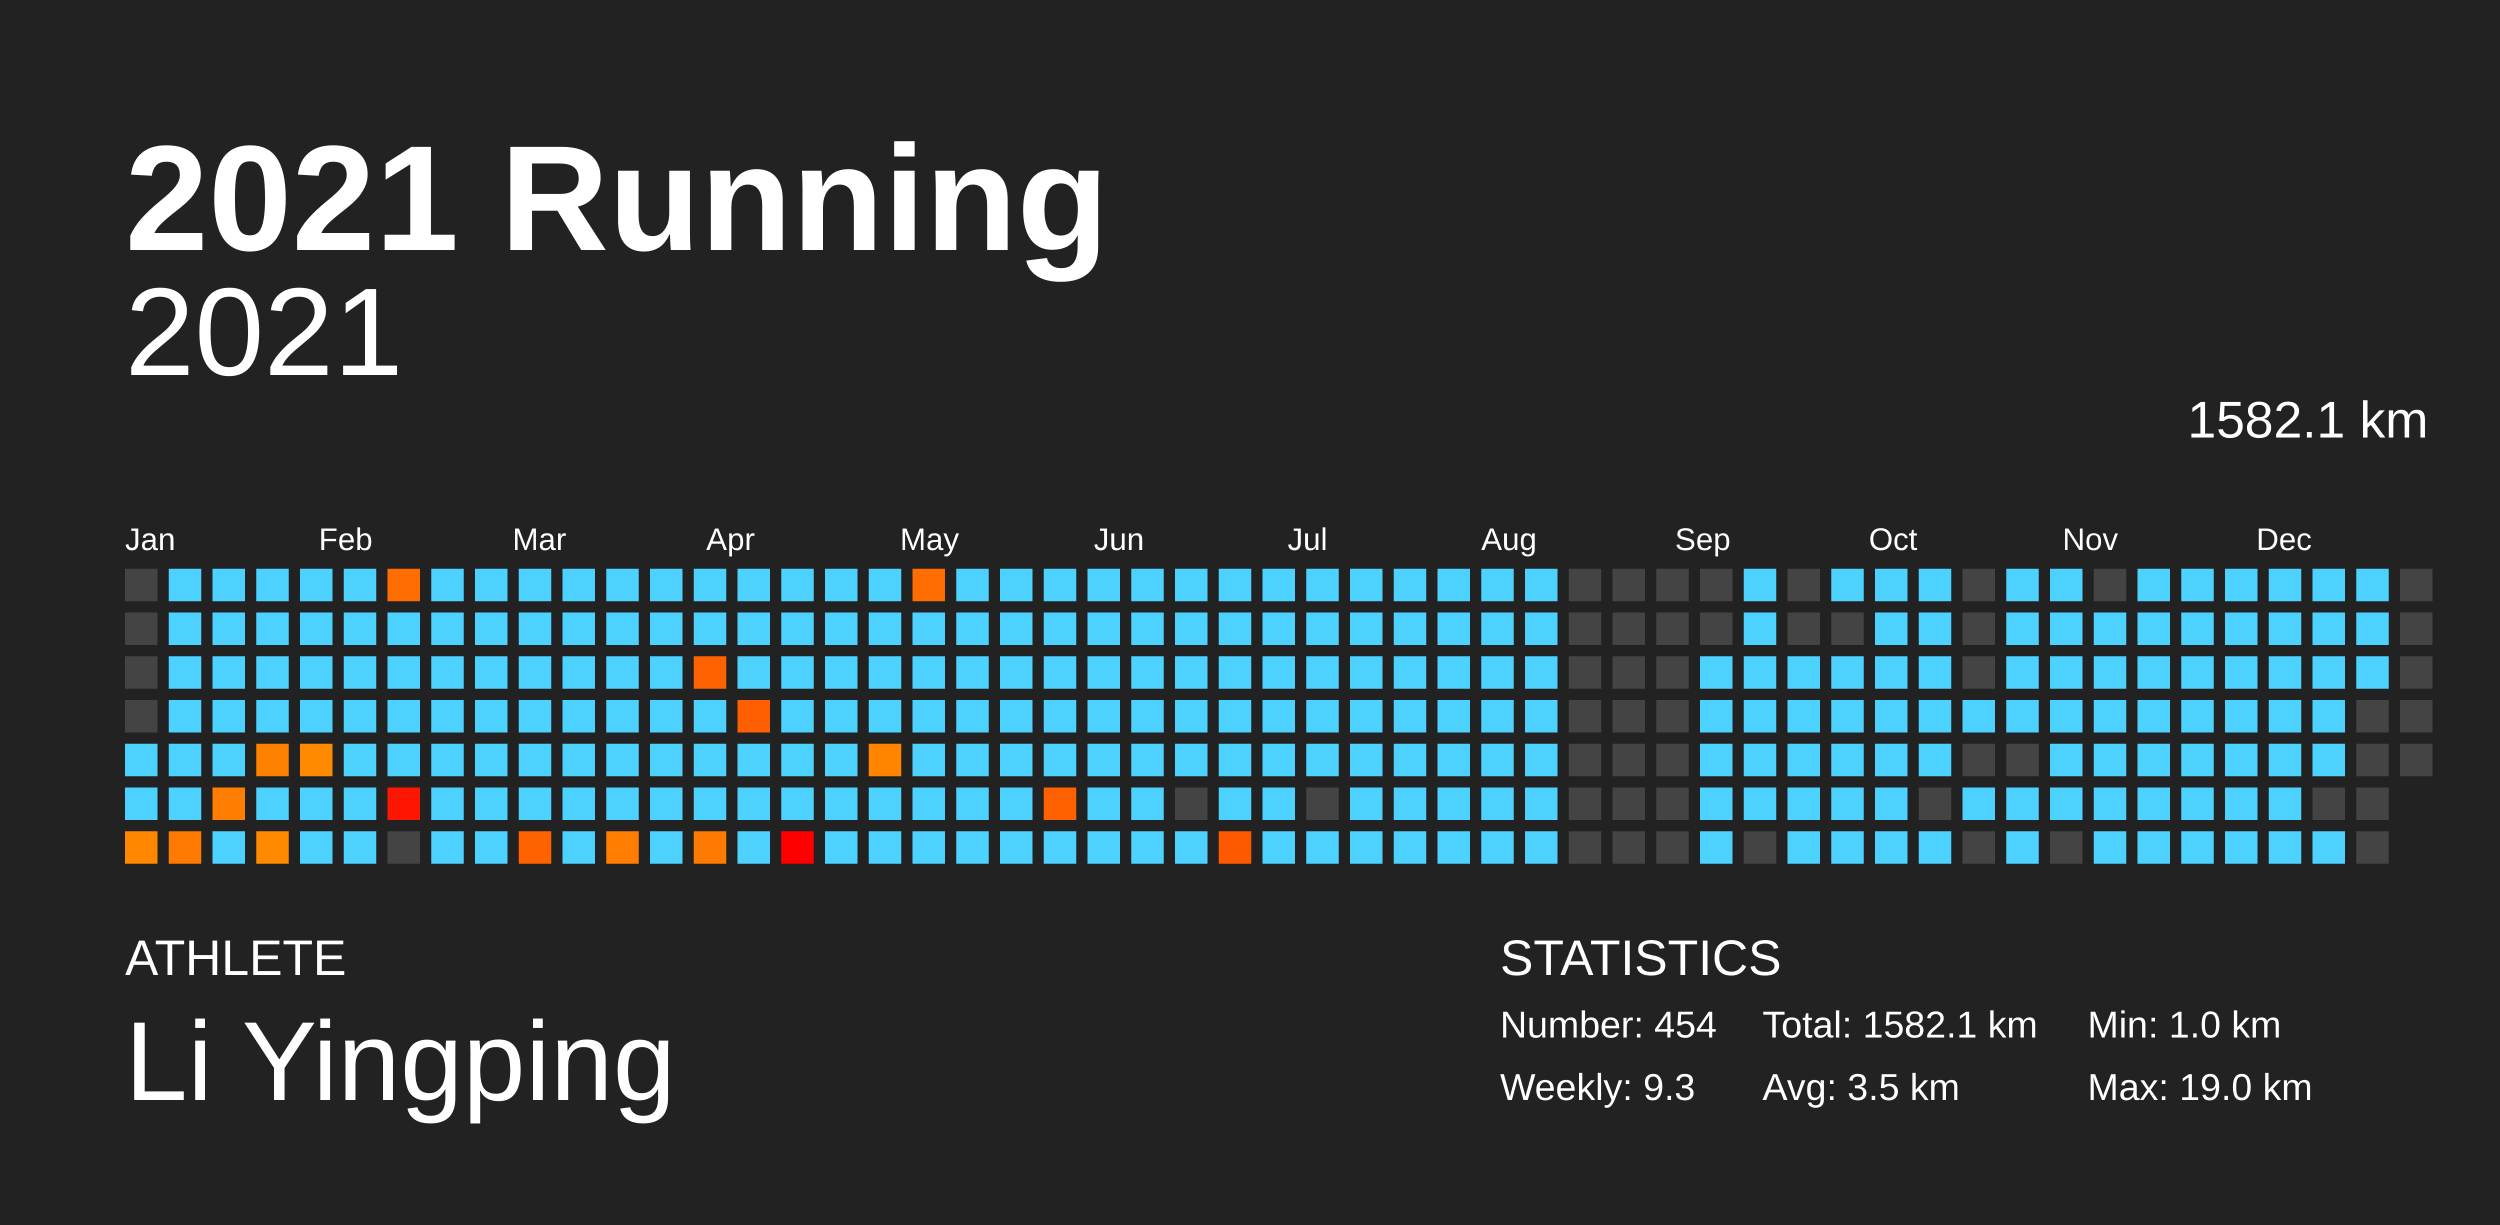
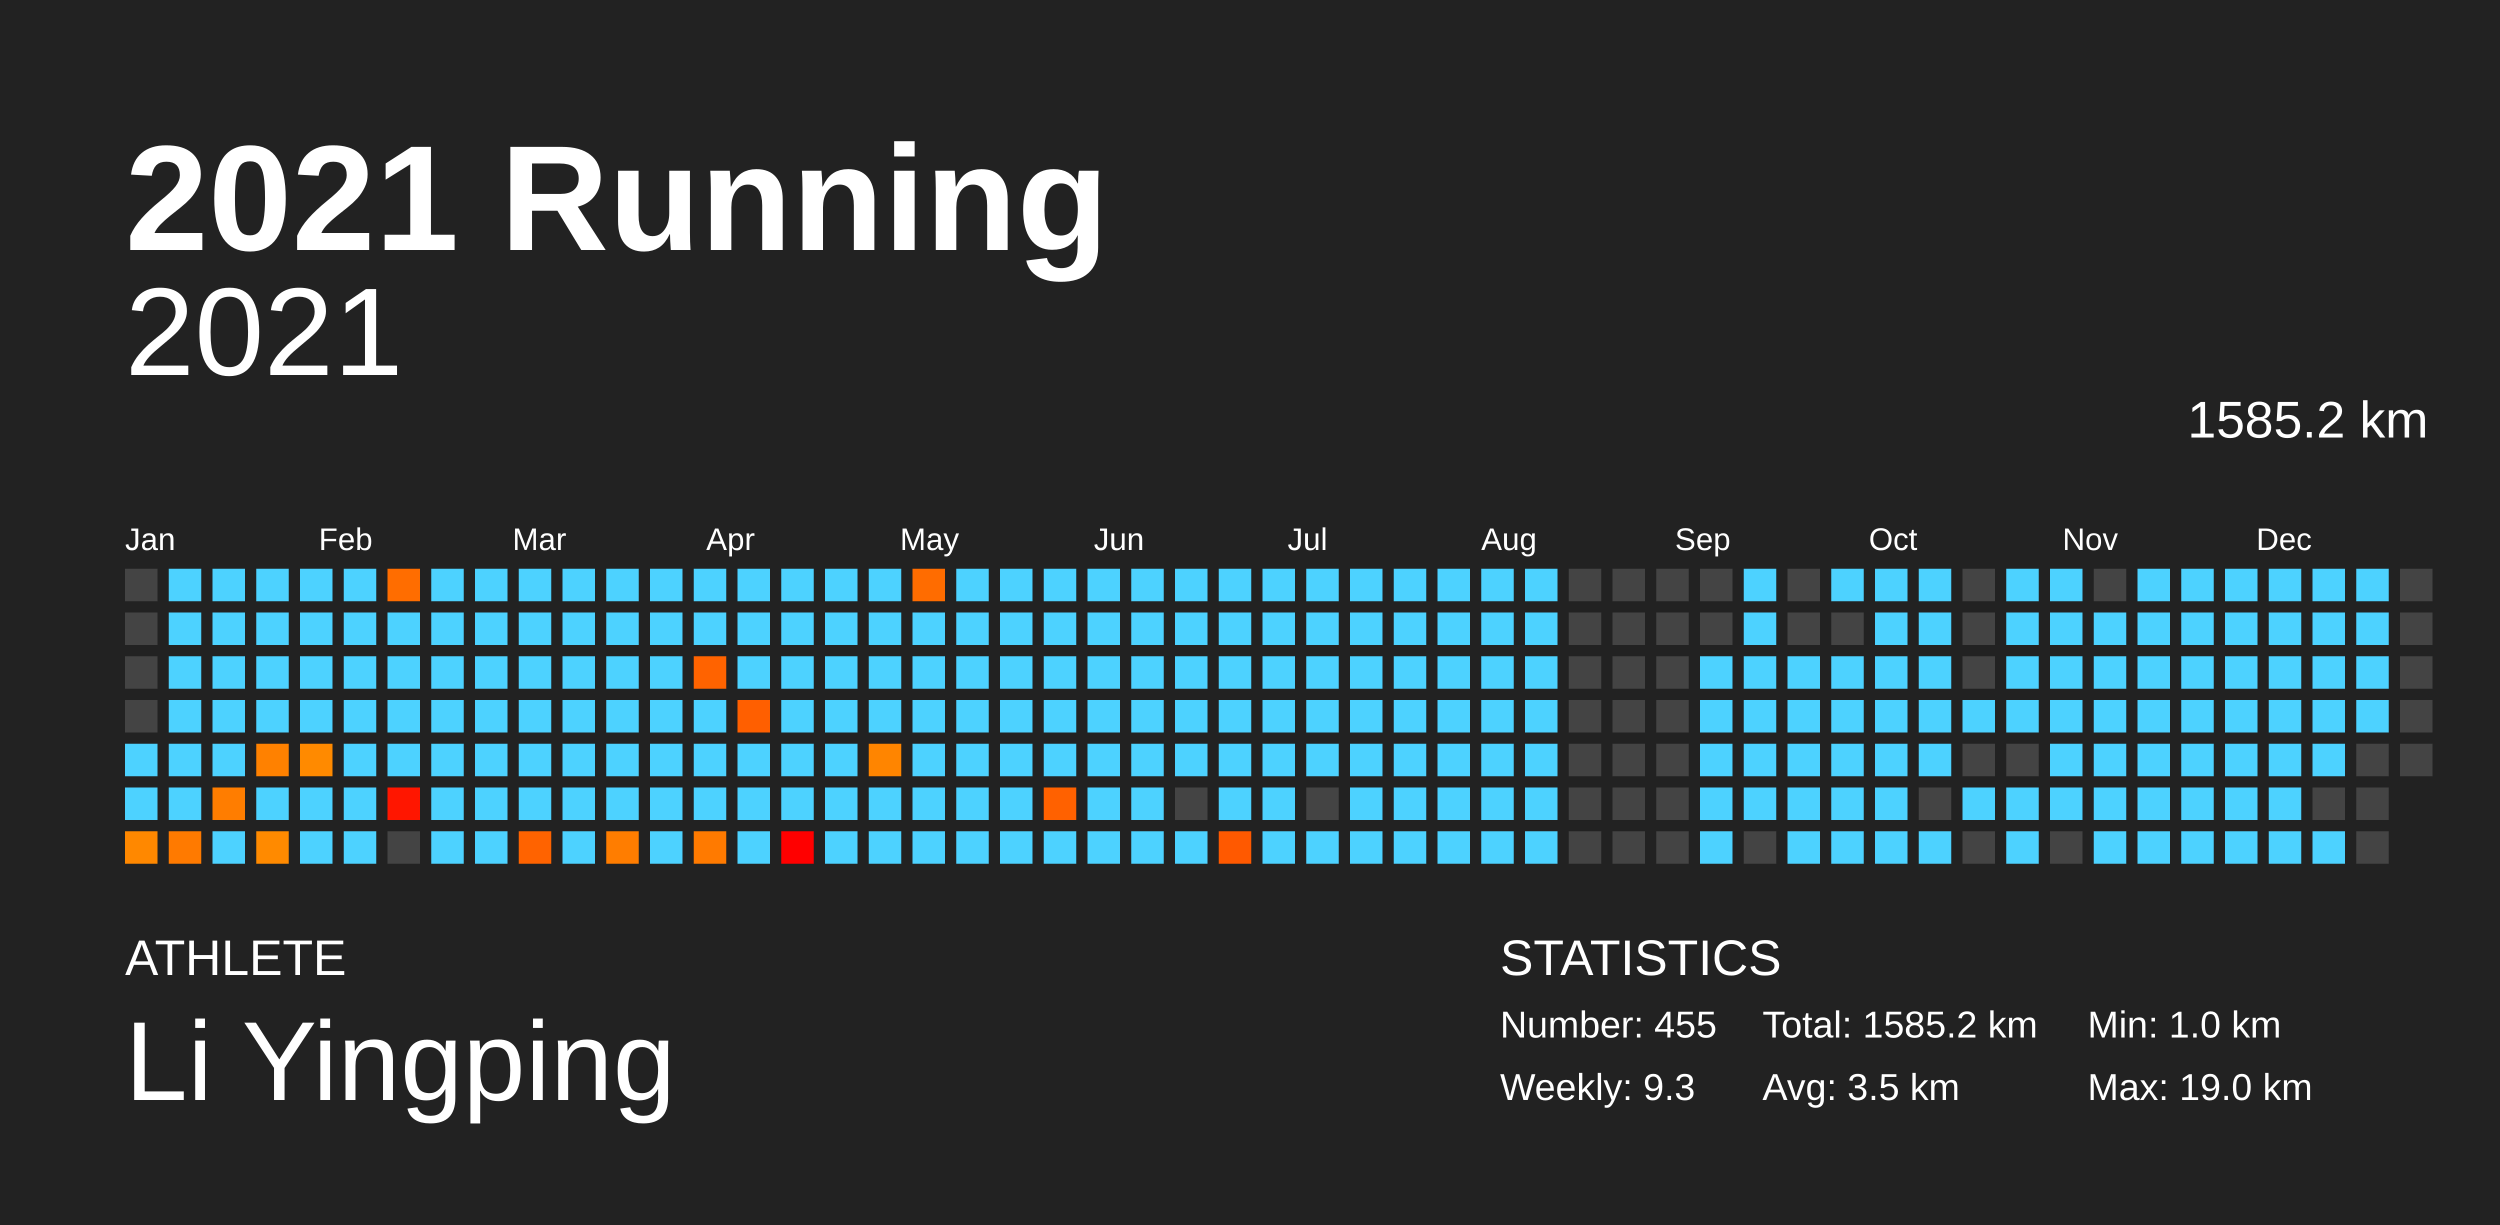
<svg xmlns="http://www.w3.org/2000/svg" baseProfile="full" height="98mm" version="1.1" viewBox="0,0,200,98" width="200mm">
  <defs />
  <rect fill="#222222" height="98" width="200" x="0" y="0" />
  <text fill="#FFFFFF" style="font-size:12px; font-family:Arial; font-weight:bold;" x="10" y="20">2021 Running</text>
  <text fill="#FFFFFF" style="font-size:4px; font-family:Arial" x="10" y="78">ATHLETE</text>
  <text fill="#FFFFFF" style="font-size:9px; font-family:Arial" x="10" y="88">Li Yingping</text>
  <text fill="#FFFFFF" style="font-size:4px; font-family:Arial" x="120" y="78">STATISTICS</text>
-   <text fill="#FFFFFF" style="font-size:3px; font-family:Arial" x="120" y="83">Number: 454</text>
+   <text fill="#FFFFFF" style="font-size:3px; font-family:Arial" x="120" y="83">Number: 455</text>
  <text fill="#FFFFFF" style="font-size:3px; font-family:Arial" x="120" y="88">Weekly: 9.3</text>
-   <text fill="#FFFFFF" style="font-size:3px; font-family:Arial" x="141" y="83">Total: 1582.1 km</text>
+   <text fill="#FFFFFF" style="font-size:3px; font-family:Arial" x="141" y="83">Total: 1585.2 km</text>
  <text fill="#FFFFFF" style="font-size:3px; font-family:Arial" x="141" y="88">Avg: 3.5 km</text>
  <text fill="#FFFFFF" style="font-size:3px; font-family:Arial" x="167" y="83">Min: 1.0 km</text>
  <text fill="#FFFFFF" style="font-size:3px; font-family:Arial" x="167" y="88">Max: 19.0 km</text>
  <text alignment-baseline="hanging" fill="#FFFFFF" style="font-size:10.0px; font-family:Arial;" x="10" y="30">2021</text>
-   <text alignment-baseline="hanging" fill="#FFFFFF" style="font-size:4.125px; font-family:Arial;" x="175" y="35">1582.1 km</text>
+   <text alignment-baseline="hanging" fill="#FFFFFF" style="font-size:4.125px; font-family:Arial;" x="175" y="35">1585.2 km</text>
  <text fill="#FFFFFF" style="font-size:2.5px; font-family:Arial" x="10.0" y="44">Jan</text>
  <text fill="#FFFFFF" style="font-size:2.5px; font-family:Arial" x="25.5" y="44">Feb</text>
  <text fill="#FFFFFF" style="font-size:2.5px; font-family:Arial" x="41.0" y="44">Mar</text>
  <text fill="#FFFFFF" style="font-size:2.5px; font-family:Arial" x="56.5" y="44">Apr</text>
  <text fill="#FFFFFF" style="font-size:2.5px; font-family:Arial" x="72.0" y="44">May</text>
  <text fill="#FFFFFF" style="font-size:2.5px; font-family:Arial" x="87.5" y="44">Jun</text>
  <text fill="#FFFFFF" style="font-size:2.5px; font-family:Arial" x="103.0" y="44">Jul</text>
  <text fill="#FFFFFF" style="font-size:2.5px; font-family:Arial" x="118.5" y="44">Aug</text>
  <text fill="#FFFFFF" style="font-size:2.5px; font-family:Arial" x="134.0" y="44">Sep</text>
  <text fill="#FFFFFF" style="font-size:2.5px; font-family:Arial" x="149.5" y="44">Oct</text>
  <text fill="#FFFFFF" style="font-size:2.5px; font-family:Arial" x="165.0" y="44">Nov</text>
  <text fill="#FFFFFF" style="font-size:2.5px; font-family:Arial" x="180.5" y="44">Dec</text>
  <rect fill="#444444" height="2.6" width="2.6" x="10.0" y="45.5" />
  <rect fill="#444444" height="2.6" width="2.6" x="10.0" y="49.0" />
  <rect fill="#444444" height="2.6" width="2.6" x="10.0" y="52.5" />
  <rect fill="#444444" height="2.6" width="2.6" x="10.0" y="56.0" />
  <rect fill="#4dd2ff" height="2.6" width="2.6" x="10.0" y="59.5" />
  <rect fill="#4dd2ff" height="2.6" width="2.6" x="10.0" y="63.0" />
  <rect fill="#ff8800" height="2.6" width="2.6" x="10.0" y="66.5" />
  <rect fill="#4dd2ff" height="2.6" width="2.6" x="13.5" y="45.5" />
  <rect fill="#4dd2ff" height="2.6" width="2.6" x="13.5" y="49.0" />
  <rect fill="#4dd2ff" height="2.6" width="2.6" x="13.5" y="52.5" />
  <rect fill="#4dd2ff" height="2.6" width="2.6" x="13.5" y="56.0" />
  <rect fill="#4dd2ff" height="2.6" width="2.6" x="13.5" y="59.5" />
  <rect fill="#4dd2ff" height="2.6" width="2.6" x="13.5" y="63.0" />
  <rect fill="#ff7a00" height="2.6" width="2.6" x="13.5" y="66.5" />
  <rect fill="#4dd2ff" height="2.6" width="2.6" x="17.0" y="45.5" />
  <rect fill="#4dd2ff" height="2.6" width="2.6" x="17.0" y="49.0" />
  <rect fill="#4dd2ff" height="2.6" width="2.6" x="17.0" y="52.5" />
  <rect fill="#4dd2ff" height="2.6" width="2.6" x="17.0" y="56.0" />
  <rect fill="#4dd2ff" height="2.6" width="2.6" x="17.0" y="59.5" />
  <rect fill="#ff7d00" height="2.6" width="2.6" x="17.0" y="63.0" />
  <rect fill="#4dd2ff" height="2.6" width="2.6" x="17.0" y="66.5" />
  <rect fill="#4dd2ff" height="2.6" width="2.6" x="20.5" y="45.5" />
  <rect fill="#4dd2ff" height="2.6" width="2.6" x="20.5" y="49.0" />
  <rect fill="#4dd2ff" height="2.6" width="2.6" x="20.5" y="52.5" />
  <rect fill="#4dd2ff" height="2.6" width="2.6" x="20.5" y="56.0" />
  <rect fill="#ff8100" height="2.6" width="2.6" x="20.5" y="59.5" />
  <rect fill="#4dd2ff" height="2.6" width="2.6" x="20.5" y="63.0" />
  <rect fill="#ff8a00" height="2.6" width="2.6" x="20.5" y="66.5" />
  <rect fill="#4dd2ff" height="2.6" width="2.6" x="24.0" y="45.5" />
  <rect fill="#4dd2ff" height="2.6" width="2.6" x="24.0" y="49.0" />
  <rect fill="#4dd2ff" height="2.6" width="2.6" x="24.0" y="52.5" />
  <rect fill="#4dd2ff" height="2.6" width="2.6" x="24.0" y="56.0" />
  <rect fill="#ff8a00" height="2.6" width="2.6" x="24.0" y="59.5" />
  <rect fill="#4dd2ff" height="2.6" width="2.6" x="24.0" y="63.0" />
  <rect fill="#4dd2ff" height="2.6" width="2.6" x="24.0" y="66.5" />
  <rect fill="#4dd2ff" height="2.6" width="2.6" x="27.5" y="45.5" />
  <rect fill="#4dd2ff" height="2.6" width="2.6" x="27.5" y="49.0" />
  <rect fill="#4dd2ff" height="2.6" width="2.6" x="27.5" y="52.5" />
  <rect fill="#4dd2ff" height="2.6" width="2.6" x="27.5" y="56.0" />
  <rect fill="#4dd2ff" height="2.6" width="2.6" x="27.5" y="59.5" />
  <rect fill="#4dd2ff" height="2.6" width="2.6" x="27.5" y="63.0" />
  <rect fill="#4dd2ff" height="2.6" width="2.6" x="27.5" y="66.5" />
  <rect fill="#ff6d00" height="2.6" width="2.6" x="31.0" y="45.5" />
  <rect fill="#4dd2ff" height="2.6" width="2.6" x="31.0" y="49.0" />
  <rect fill="#4dd2ff" height="2.6" width="2.6" x="31.0" y="52.5" />
  <rect fill="#4dd2ff" height="2.6" width="2.6" x="31.0" y="56.0" />
  <rect fill="#4dd2ff" height="2.6" width="2.6" x="31.0" y="59.5" />
  <rect fill="#ff1600" height="2.6" width="2.6" x="31.0" y="63.0" />
  <rect fill="#444444" height="2.6" width="2.6" x="31.0" y="66.5" />
  <rect fill="#4dd2ff" height="2.6" width="2.6" x="34.5" y="45.5" />
  <rect fill="#4dd2ff" height="2.6" width="2.6" x="34.5" y="49.0" />
  <rect fill="#4dd2ff" height="2.6" width="2.6" x="34.5" y="52.5" />
  <rect fill="#4dd2ff" height="2.6" width="2.6" x="34.5" y="56.0" />
  <rect fill="#4dd2ff" height="2.6" width="2.6" x="34.5" y="59.5" />
  <rect fill="#4dd2ff" height="2.6" width="2.6" x="34.5" y="63.0" />
  <rect fill="#4dd2ff" height="2.6" width="2.6" x="34.5" y="66.5" />
  <rect fill="#4dd2ff" height="2.6" width="2.6" x="38.0" y="45.5" />
  <rect fill="#4dd2ff" height="2.6" width="2.6" x="38.0" y="49.0" />
  <rect fill="#4dd2ff" height="2.6" width="2.6" x="38.0" y="52.5" />
  <rect fill="#4dd2ff" height="2.6" width="2.6" x="38.0" y="56.0" />
  <rect fill="#4dd2ff" height="2.6" width="2.6" x="38.0" y="59.5" />
  <rect fill="#4dd2ff" height="2.6" width="2.6" x="38.0" y="63.0" />
  <rect fill="#4dd2ff" height="2.6" width="2.6" x="38.0" y="66.5" />
  <rect fill="#4dd2ff" height="2.6" width="2.6" x="41.5" y="45.5" />
  <rect fill="#4dd2ff" height="2.6" width="2.6" x="41.5" y="49.0" />
  <rect fill="#4dd2ff" height="2.6" width="2.6" x="41.5" y="52.5" />
  <rect fill="#4dd2ff" height="2.6" width="2.6" x="41.5" y="56.0" />
  <rect fill="#4dd2ff" height="2.6" width="2.6" x="41.5" y="59.5" />
  <rect fill="#4dd2ff" height="2.6" width="2.6" x="41.5" y="63.0" />
  <rect fill="#ff6300" height="2.6" width="2.6" x="41.5" y="66.5" />
  <rect fill="#4dd2ff" height="2.6" width="2.6" x="45.0" y="45.5" />
  <rect fill="#4dd2ff" height="2.6" width="2.6" x="45.0" y="49.0" />
  <rect fill="#4dd2ff" height="2.6" width="2.6" x="45.0" y="52.5" />
  <rect fill="#4dd2ff" height="2.6" width="2.6" x="45.0" y="56.0" />
  <rect fill="#4dd2ff" height="2.6" width="2.6" x="45.0" y="59.5" />
  <rect fill="#4dd2ff" height="2.6" width="2.6" x="45.0" y="63.0" />
  <rect fill="#4dd2ff" height="2.6" width="2.6" x="45.0" y="66.5" />
  <rect fill="#4dd2ff" height="2.6" width="2.6" x="48.5" y="45.5" />
  <rect fill="#4dd2ff" height="2.6" width="2.6" x="48.5" y="49.0" />
  <rect fill="#4dd2ff" height="2.6" width="2.6" x="48.5" y="52.5" />
  <rect fill="#4dd2ff" height="2.6" width="2.6" x="48.5" y="56.0" />
  <rect fill="#4dd2ff" height="2.6" width="2.6" x="48.5" y="59.5" />
  <rect fill="#4dd2ff" height="2.6" width="2.6" x="48.5" y="63.0" />
  <rect fill="#ff7d00" height="2.6" width="2.6" x="48.5" y="66.5" />
  <rect fill="#4dd2ff" height="2.6" width="2.6" x="52.0" y="45.5" />
  <rect fill="#4dd2ff" height="2.6" width="2.6" x="52.0" y="49.0" />
  <rect fill="#4dd2ff" height="2.6" width="2.6" x="52.0" y="52.5" />
  <rect fill="#4dd2ff" height="2.6" width="2.6" x="52.0" y="56.0" />
  <rect fill="#4dd2ff" height="2.6" width="2.6" x="52.0" y="59.5" />
  <rect fill="#4dd2ff" height="2.6" width="2.6" x="52.0" y="63.0" />
  <rect fill="#4dd2ff" height="2.6" width="2.6" x="52.0" y="66.5" />
  <rect fill="#4dd2ff" height="2.6" width="2.6" x="55.5" y="45.5" />
  <rect fill="#4dd2ff" height="2.6" width="2.6" x="55.5" y="49.0" />
  <rect fill="#ff6300" height="2.6" width="2.6" x="55.5" y="52.5" />
  <rect fill="#4dd2ff" height="2.6" width="2.6" x="55.5" y="56.0" />
  <rect fill="#4dd2ff" height="2.6" width="2.6" x="55.5" y="59.5" />
  <rect fill="#4dd2ff" height="2.6" width="2.6" x="55.5" y="63.0" />
  <rect fill="#ff7a00" height="2.6" width="2.6" x="55.5" y="66.5" />
  <rect fill="#4dd2ff" height="2.6" width="2.6" x="59.0" y="45.5" />
  <rect fill="#4dd2ff" height="2.6" width="2.6" x="59.0" y="49.0" />
  <rect fill="#4dd2ff" height="2.6" width="2.6" x="59.0" y="52.5" />
  <rect fill="#ff5f00" height="2.6" width="2.6" x="59.0" y="56.0" />
  <rect fill="#4dd2ff" height="2.6" width="2.6" x="59.0" y="59.5" />
  <rect fill="#4dd2ff" height="2.6" width="2.6" x="59.0" y="63.0" />
  <rect fill="#4dd2ff" height="2.6" width="2.6" x="59.0" y="66.5" />
  <rect fill="#4dd2ff" height="2.6" width="2.6" x="62.5" y="45.5" />
  <rect fill="#4dd2ff" height="2.6" width="2.6" x="62.5" y="49.0" />
  <rect fill="#4dd2ff" height="2.6" width="2.6" x="62.5" y="52.5" />
  <rect fill="#4dd2ff" height="2.6" width="2.6" x="62.5" y="56.0" />
  <rect fill="#4dd2ff" height="2.6" width="2.6" x="62.5" y="59.5" />
  <rect fill="#4dd2ff" height="2.6" width="2.6" x="62.5" y="63.0" />
  <rect fill="red" height="2.6" width="2.6" x="62.5" y="66.5" />
  <rect fill="#4dd2ff" height="2.6" width="2.6" x="66.0" y="45.5" />
  <rect fill="#4dd2ff" height="2.6" width="2.6" x="66.0" y="49.0" />
  <rect fill="#4dd2ff" height="2.6" width="2.6" x="66.0" y="52.5" />
  <rect fill="#4dd2ff" height="2.6" width="2.6" x="66.0" y="56.0" />
  <rect fill="#4dd2ff" height="2.6" width="2.6" x="66.0" y="59.5" />
  <rect fill="#4dd2ff" height="2.6" width="2.6" x="66.0" y="63.0" />
  <rect fill="#4dd2ff" height="2.6" width="2.6" x="66.0" y="66.5" />
  <rect fill="#4dd2ff" height="2.6" width="2.6" x="69.5" y="45.5" />
  <rect fill="#4dd2ff" height="2.6" width="2.6" x="69.5" y="49.0" />
  <rect fill="#4dd2ff" height="2.6" width="2.6" x="69.5" y="52.5" />
  <rect fill="#4dd2ff" height="2.6" width="2.6" x="69.5" y="56.0" />
  <rect fill="#ff8500" height="2.6" width="2.6" x="69.5" y="59.5" />
  <rect fill="#4dd2ff" height="2.6" width="2.6" x="69.5" y="63.0" />
  <rect fill="#4dd2ff" height="2.6" width="2.6" x="69.5" y="66.5" />
  <rect fill="#ff6c00" height="2.6" width="2.6" x="73.0" y="45.5" />
  <rect fill="#4dd2ff" height="2.6" width="2.6" x="73.0" y="49.0" />
  <rect fill="#4dd2ff" height="2.6" width="2.6" x="73.0" y="52.5" />
  <rect fill="#4dd2ff" height="2.6" width="2.6" x="73.0" y="56.0" />
  <rect fill="#4dd2ff" height="2.6" width="2.6" x="73.0" y="59.5" />
  <rect fill="#4dd2ff" height="2.6" width="2.6" x="73.0" y="63.0" />
  <rect fill="#4dd2ff" height="2.6" width="2.6" x="73.0" y="66.5" />
  <rect fill="#4dd2ff" height="2.6" width="2.6" x="76.5" y="45.5" />
  <rect fill="#4dd2ff" height="2.6" width="2.6" x="76.5" y="49.0" />
  <rect fill="#4dd2ff" height="2.6" width="2.6" x="76.5" y="52.5" />
  <rect fill="#4dd2ff" height="2.6" width="2.6" x="76.5" y="56.0" />
  <rect fill="#4dd2ff" height="2.6" width="2.6" x="76.5" y="59.5" />
  <rect fill="#4dd2ff" height="2.6" width="2.6" x="76.5" y="63.0" />
  <rect fill="#4dd2ff" height="2.6" width="2.6" x="76.5" y="66.5" />
  <rect fill="#4dd2ff" height="2.6" width="2.6" x="80.0" y="45.5" />
  <rect fill="#4dd2ff" height="2.6" width="2.6" x="80.0" y="49.0" />
  <rect fill="#4dd2ff" height="2.6" width="2.6" x="80.0" y="52.5" />
  <rect fill="#4dd2ff" height="2.6" width="2.6" x="80.0" y="56.0" />
  <rect fill="#4dd2ff" height="2.6" width="2.6" x="80.0" y="59.5" />
  <rect fill="#4dd2ff" height="2.6" width="2.6" x="80.0" y="63.0" />
  <rect fill="#4dd2ff" height="2.6" width="2.6" x="80.0" y="66.5" />
  <rect fill="#4dd2ff" height="2.6" width="2.6" x="83.5" y="45.5" />
  <rect fill="#4dd2ff" height="2.6" width="2.6" x="83.5" y="49.0" />
  <rect fill="#4dd2ff" height="2.6" width="2.6" x="83.5" y="52.5" />
  <rect fill="#4dd2ff" height="2.6" width="2.6" x="83.5" y="56.0" />
  <rect fill="#4dd2ff" height="2.6" width="2.6" x="83.5" y="59.5" />
  <rect fill="#ff6100" height="2.6" width="2.6" x="83.5" y="63.0" />
  <rect fill="#4dd2ff" height="2.6" width="2.6" x="83.5" y="66.5" />
  <rect fill="#4dd2ff" height="2.6" width="2.6" x="87.0" y="45.5" />
  <rect fill="#4dd2ff" height="2.6" width="2.6" x="87.0" y="49.0" />
  <rect fill="#4dd2ff" height="2.6" width="2.6" x="87.0" y="52.5" />
  <rect fill="#4dd2ff" height="2.6" width="2.6" x="87.0" y="56.0" />
  <rect fill="#4dd2ff" height="2.6" width="2.6" x="87.0" y="59.5" />
  <rect fill="#4dd2ff" height="2.6" width="2.6" x="87.0" y="63.0" />
  <rect fill="#4dd2ff" height="2.6" width="2.6" x="87.0" y="66.5" />
  <rect fill="#4dd2ff" height="2.6" width="2.6" x="90.5" y="45.5" />
  <rect fill="#4dd2ff" height="2.6" width="2.6" x="90.5" y="49.0" />
  <rect fill="#4dd2ff" height="2.6" width="2.6" x="90.5" y="52.5" />
  <rect fill="#4dd2ff" height="2.6" width="2.6" x="90.5" y="56.0" />
  <rect fill="#4dd2ff" height="2.6" width="2.6" x="90.5" y="59.5" />
  <rect fill="#4dd2ff" height="2.6" width="2.6" x="90.5" y="63.0" />
  <rect fill="#4dd2ff" height="2.6" width="2.6" x="90.5" y="66.5" />
  <rect fill="#4dd2ff" height="2.6" width="2.6" x="94.0" y="45.5" />
  <rect fill="#4dd2ff" height="2.6" width="2.6" x="94.0" y="49.0" />
  <rect fill="#4dd2ff" height="2.6" width="2.6" x="94.0" y="52.5" />
  <rect fill="#4dd2ff" height="2.6" width="2.6" x="94.0" y="56.0" />
  <rect fill="#4dd2ff" height="2.6" width="2.6" x="94.0" y="59.5" />
  <rect fill="#444444" height="2.6" width="2.6" x="94.0" y="63.0" />
  <rect fill="#4dd2ff" height="2.6" width="2.6" x="94.0" y="66.5" />
  <rect fill="#4dd2ff" height="2.6" width="2.6" x="97.5" y="45.5" />
  <rect fill="#4dd2ff" height="2.6" width="2.6" x="97.5" y="49.0" />
  <rect fill="#4dd2ff" height="2.6" width="2.6" x="97.5" y="52.5" />
  <rect fill="#4dd2ff" height="2.6" width="2.6" x="97.5" y="56.0" />
  <rect fill="#4dd2ff" height="2.6" width="2.6" x="97.5" y="59.5" />
  <rect fill="#4dd2ff" height="2.6" width="2.6" x="97.5" y="63.0" />
  <rect fill="#ff5900" height="2.6" width="2.6" x="97.5" y="66.5" />
  <rect fill="#4dd2ff" height="2.6" width="2.6" x="101.0" y="45.5" />
  <rect fill="#4dd2ff" height="2.6" width="2.6" x="101.0" y="49.0" />
  <rect fill="#4dd2ff" height="2.6" width="2.6" x="101.0" y="52.5" />
  <rect fill="#4dd2ff" height="2.6" width="2.6" x="101.0" y="56.0" />
  <rect fill="#4dd2ff" height="2.6" width="2.6" x="101.0" y="59.5" />
  <rect fill="#4dd2ff" height="2.6" width="2.6" x="101.0" y="63.0" />
  <rect fill="#4dd2ff" height="2.6" width="2.6" x="101.0" y="66.5" />
  <rect fill="#4dd2ff" height="2.6" width="2.6" x="104.5" y="45.5" />
  <rect fill="#4dd2ff" height="2.6" width="2.6" x="104.5" y="49.0" />
  <rect fill="#4dd2ff" height="2.6" width="2.6" x="104.5" y="52.5" />
  <rect fill="#4dd2ff" height="2.6" width="2.6" x="104.5" y="56.0" />
  <rect fill="#4dd2ff" height="2.6" width="2.6" x="104.5" y="59.5" />
  <rect fill="#444444" height="2.6" width="2.6" x="104.5" y="63.0" />
  <rect fill="#4dd2ff" height="2.6" width="2.6" x="104.5" y="66.5" />
  <rect fill="#4dd2ff" height="2.6" width="2.6" x="108.0" y="45.5" />
  <rect fill="#4dd2ff" height="2.6" width="2.6" x="108.0" y="49.0" />
  <rect fill="#4dd2ff" height="2.6" width="2.6" x="108.0" y="52.5" />
  <rect fill="#4dd2ff" height="2.6" width="2.6" x="108.0" y="56.0" />
  <rect fill="#4dd2ff" height="2.6" width="2.6" x="108.0" y="59.5" />
  <rect fill="#4dd2ff" height="2.6" width="2.6" x="108.0" y="63.0" />
  <rect fill="#4dd2ff" height="2.6" width="2.6" x="108.0" y="66.5" />
  <rect fill="#4dd2ff" height="2.6" width="2.6" x="111.5" y="45.5" />
  <rect fill="#4dd2ff" height="2.6" width="2.6" x="111.5" y="49.0" />
  <rect fill="#4dd2ff" height="2.6" width="2.6" x="111.5" y="52.5" />
  <rect fill="#4dd2ff" height="2.6" width="2.6" x="111.5" y="56.0" />
  <rect fill="#4dd2ff" height="2.6" width="2.6" x="111.5" y="59.5" />
  <rect fill="#4dd2ff" height="2.6" width="2.6" x="111.5" y="63.0" />
  <rect fill="#4dd2ff" height="2.6" width="2.6" x="111.5" y="66.5" />
  <rect fill="#4dd2ff" height="2.6" width="2.6" x="115.0" y="45.5" />
  <rect fill="#4dd2ff" height="2.6" width="2.6" x="115.0" y="49.0" />
  <rect fill="#4dd2ff" height="2.6" width="2.6" x="115.0" y="52.5" />
  <rect fill="#4dd2ff" height="2.6" width="2.6" x="115.0" y="56.0" />
  <rect fill="#4dd2ff" height="2.6" width="2.6" x="115.0" y="59.5" />
  <rect fill="#4dd2ff" height="2.6" width="2.6" x="115.0" y="63.0" />
  <rect fill="#4dd2ff" height="2.6" width="2.6" x="115.0" y="66.5" />
  <rect fill="#4dd2ff" height="2.6" width="2.6" x="118.5" y="45.5" />
  <rect fill="#4dd2ff" height="2.6" width="2.6" x="118.5" y="49.0" />
  <rect fill="#4dd2ff" height="2.6" width="2.6" x="118.5" y="52.5" />
  <rect fill="#4dd2ff" height="2.6" width="2.6" x="118.5" y="56.0" />
  <rect fill="#4dd2ff" height="2.6" width="2.6" x="118.5" y="59.5" />
  <rect fill="#4dd2ff" height="2.6" width="2.6" x="118.5" y="63.0" />
  <rect fill="#4dd2ff" height="2.6" width="2.6" x="118.5" y="66.5" />
  <rect fill="#4dd2ff" height="2.6" width="2.6" x="122.0" y="45.5" />
  <rect fill="#4dd2ff" height="2.6" width="2.6" x="122.0" y="49.0" />
  <rect fill="#4dd2ff" height="2.6" width="2.6" x="122.0" y="52.5" />
  <rect fill="#4dd2ff" height="2.6" width="2.6" x="122.0" y="56.0" />
  <rect fill="#4dd2ff" height="2.6" width="2.6" x="122.0" y="59.5" />
  <rect fill="#4dd2ff" height="2.6" width="2.6" x="122.0" y="63.0" />
  <rect fill="#4dd2ff" height="2.6" width="2.6" x="122.0" y="66.5" />
  <rect fill="#444444" height="2.6" width="2.6" x="125.5" y="45.5" />
  <rect fill="#444444" height="2.6" width="2.6" x="125.5" y="49.0" />
  <rect fill="#444444" height="2.6" width="2.6" x="125.5" y="52.5" />
  <rect fill="#444444" height="2.6" width="2.6" x="125.5" y="56.0" />
  <rect fill="#444444" height="2.6" width="2.6" x="125.5" y="59.5" />
  <rect fill="#444444" height="2.6" width="2.6" x="125.5" y="63.0" />
  <rect fill="#444444" height="2.6" width="2.6" x="125.5" y="66.5" />
  <rect fill="#444444" height="2.6" width="2.6" x="129.0" y="45.5" />
  <rect fill="#444444" height="2.6" width="2.6" x="129.0" y="49.0" />
  <rect fill="#444444" height="2.6" width="2.6" x="129.0" y="52.5" />
  <rect fill="#444444" height="2.6" width="2.6" x="129.0" y="56.0" />
  <rect fill="#444444" height="2.6" width="2.6" x="129.0" y="59.5" />
  <rect fill="#444444" height="2.6" width="2.6" x="129.0" y="63.0" />
  <rect fill="#444444" height="2.6" width="2.6" x="129.0" y="66.5" />
  <rect fill="#444444" height="2.6" width="2.6" x="132.5" y="45.5" />
  <rect fill="#444444" height="2.6" width="2.6" x="132.5" y="49.0" />
  <rect fill="#444444" height="2.6" width="2.6" x="132.5" y="52.5" />
  <rect fill="#444444" height="2.6" width="2.6" x="132.5" y="56.0" />
  <rect fill="#444444" height="2.6" width="2.6" x="132.5" y="59.5" />
  <rect fill="#444444" height="2.6" width="2.6" x="132.5" y="63.0" />
  <rect fill="#444444" height="2.6" width="2.6" x="132.5" y="66.5" />
  <rect fill="#444444" height="2.6" width="2.6" x="136.0" y="45.5" />
  <rect fill="#444444" height="2.6" width="2.6" x="136.0" y="49.0" />
  <rect fill="#4dd2ff" height="2.6" width="2.6" x="136.0" y="52.5" />
  <rect fill="#4dd2ff" height="2.6" width="2.6" x="136.0" y="56.0" />
  <rect fill="#4dd2ff" height="2.6" width="2.6" x="136.0" y="59.5" />
  <rect fill="#4dd2ff" height="2.6" width="2.6" x="136.0" y="63.0" />
  <rect fill="#4dd2ff" height="2.6" width="2.6" x="136.0" y="66.5" />
  <rect fill="#4dd2ff" height="2.6" width="2.6" x="139.5" y="45.5" />
  <rect fill="#4dd2ff" height="2.6" width="2.6" x="139.5" y="49.0" />
  <rect fill="#4dd2ff" height="2.6" width="2.6" x="139.5" y="52.5" />
  <rect fill="#4dd2ff" height="2.6" width="2.6" x="139.5" y="56.0" />
  <rect fill="#4dd2ff" height="2.6" width="2.6" x="139.5" y="59.5" />
  <rect fill="#4dd2ff" height="2.6" width="2.6" x="139.5" y="63.0" />
  <rect fill="#444444" height="2.6" width="2.6" x="139.5" y="66.5" />
  <rect fill="#444444" height="2.6" width="2.6" x="143.0" y="45.5" />
  <rect fill="#444444" height="2.6" width="2.6" x="143.0" y="49.0" />
  <rect fill="#4dd2ff" height="2.6" width="2.6" x="143.0" y="52.5" />
  <rect fill="#4dd2ff" height="2.6" width="2.6" x="143.0" y="56.0" />
  <rect fill="#4dd2ff" height="2.6" width="2.6" x="143.0" y="59.5" />
  <rect fill="#4dd2ff" height="2.6" width="2.6" x="143.0" y="63.0" />
  <rect fill="#4dd2ff" height="2.6" width="2.6" x="143.0" y="66.5" />
  <rect fill="#4dd2ff" height="2.6" width="2.6" x="146.5" y="45.5" />
  <rect fill="#444444" height="2.6" width="2.6" x="146.5" y="49.0" />
  <rect fill="#4dd2ff" height="2.6" width="2.6" x="146.5" y="52.5" />
  <rect fill="#4dd2ff" height="2.6" width="2.6" x="146.5" y="56.0" />
  <rect fill="#4dd2ff" height="2.6" width="2.6" x="146.5" y="59.5" />
  <rect fill="#4dd2ff" height="2.6" width="2.6" x="146.5" y="63.0" />
  <rect fill="#4dd2ff" height="2.6" width="2.6" x="146.5" y="66.5" />
  <rect fill="#4dd2ff" height="2.6" width="2.6" x="150.0" y="45.5" />
  <rect fill="#4dd2ff" height="2.6" width="2.6" x="150.0" y="49.0" />
  <rect fill="#4dd2ff" height="2.6" width="2.6" x="150.0" y="52.5" />
  <rect fill="#4dd2ff" height="2.6" width="2.6" x="150.0" y="56.0" />
  <rect fill="#4dd2ff" height="2.6" width="2.6" x="150.0" y="59.5" />
  <rect fill="#4dd2ff" height="2.6" width="2.6" x="150.0" y="63.0" />
  <rect fill="#4dd2ff" height="2.6" width="2.6" x="150.0" y="66.5" />
  <rect fill="#4dd2ff" height="2.6" width="2.6" x="153.5" y="45.5" />
  <rect fill="#4dd2ff" height="2.6" width="2.6" x="153.5" y="49.0" />
  <rect fill="#4dd2ff" height="2.6" width="2.6" x="153.5" y="52.5" />
  <rect fill="#4dd2ff" height="2.6" width="2.6" x="153.5" y="56.0" />
  <rect fill="#4dd2ff" height="2.6" width="2.6" x="153.5" y="59.5" />
  <rect fill="#444444" height="2.6" width="2.6" x="153.5" y="63.0" />
  <rect fill="#4dd2ff" height="2.6" width="2.6" x="153.5" y="66.5" />
  <rect fill="#444444" height="2.6" width="2.6" x="157.0" y="45.5" />
  <rect fill="#444444" height="2.6" width="2.6" x="157.0" y="49.0" />
  <rect fill="#444444" height="2.6" width="2.6" x="157.0" y="52.5" />
  <rect fill="#4dd2ff" height="2.6" width="2.6" x="157.0" y="56.0" />
  <rect fill="#444444" height="2.6" width="2.6" x="157.0" y="59.5" />
  <rect fill="#4dd2ff" height="2.6" width="2.6" x="157.0" y="63.0" />
  <rect fill="#444444" height="2.6" width="2.6" x="157.0" y="66.5" />
  <rect fill="#4dd2ff" height="2.6" width="2.6" x="160.5" y="45.5" />
  <rect fill="#4dd2ff" height="2.6" width="2.6" x="160.5" y="49.0" />
  <rect fill="#4dd2ff" height="2.6" width="2.6" x="160.5" y="52.5" />
  <rect fill="#4dd2ff" height="2.6" width="2.6" x="160.5" y="56.0" />
  <rect fill="#444444" height="2.6" width="2.6" x="160.5" y="59.5" />
  <rect fill="#4dd2ff" height="2.6" width="2.6" x="160.5" y="63.0" />
  <rect fill="#4dd2ff" height="2.6" width="2.6" x="160.5" y="66.5" />
  <rect fill="#4dd2ff" height="2.6" width="2.6" x="164.0" y="45.5" />
  <rect fill="#4dd2ff" height="2.6" width="2.6" x="164.0" y="49.0" />
  <rect fill="#4dd2ff" height="2.6" width="2.6" x="164.0" y="52.5" />
  <rect fill="#4dd2ff" height="2.6" width="2.6" x="164.0" y="56.0" />
  <rect fill="#4dd2ff" height="2.6" width="2.6" x="164.0" y="59.5" />
  <rect fill="#4dd2ff" height="2.6" width="2.6" x="164.0" y="63.0" />
  <rect fill="#444444" height="2.6" width="2.6" x="164.0" y="66.5" />
  <rect fill="#444444" height="2.6" width="2.6" x="167.5" y="45.5" />
  <rect fill="#4dd2ff" height="2.6" width="2.6" x="167.5" y="49.0" />
  <rect fill="#4dd2ff" height="2.6" width="2.6" x="167.5" y="52.5" />
  <rect fill="#4dd2ff" height="2.6" width="2.6" x="167.5" y="56.0" />
  <rect fill="#4dd2ff" height="2.6" width="2.6" x="167.5" y="59.5" />
  <rect fill="#4dd2ff" height="2.6" width="2.6" x="167.5" y="63.0" />
  <rect fill="#4dd2ff" height="2.6" width="2.6" x="167.5" y="66.5" />
  <rect fill="#4dd2ff" height="2.6" width="2.6" x="171.0" y="45.5" />
  <rect fill="#4dd2ff" height="2.6" width="2.6" x="171.0" y="49.0" />
  <rect fill="#4dd2ff" height="2.6" width="2.6" x="171.0" y="52.5" />
  <rect fill="#4dd2ff" height="2.6" width="2.6" x="171.0" y="56.0" />
  <rect fill="#4dd2ff" height="2.6" width="2.6" x="171.0" y="59.5" />
  <rect fill="#4dd2ff" height="2.6" width="2.6" x="171.0" y="63.0" />
  <rect fill="#4dd2ff" height="2.6" width="2.6" x="171.0" y="66.5" />
  <rect fill="#4dd2ff" height="2.6" width="2.6" x="174.5" y="45.5" />
  <rect fill="#4dd2ff" height="2.6" width="2.6" x="174.5" y="49.0" />
  <rect fill="#4dd2ff" height="2.6" width="2.6" x="174.5" y="52.5" />
  <rect fill="#4dd2ff" height="2.6" width="2.6" x="174.5" y="56.0" />
  <rect fill="#4dd2ff" height="2.6" width="2.6" x="174.5" y="59.5" />
  <rect fill="#4dd2ff" height="2.6" width="2.6" x="174.5" y="63.0" />
  <rect fill="#4dd2ff" height="2.6" width="2.6" x="174.5" y="66.5" />
  <rect fill="#4dd2ff" height="2.6" width="2.6" x="178.0" y="45.5" />
  <rect fill="#4dd2ff" height="2.6" width="2.6" x="178.0" y="49.0" />
  <rect fill="#4dd2ff" height="2.6" width="2.6" x="178.0" y="52.5" />
  <rect fill="#4dd2ff" height="2.6" width="2.6" x="178.0" y="56.0" />
  <rect fill="#4dd2ff" height="2.6" width="2.6" x="178.0" y="59.5" />
  <rect fill="#4dd2ff" height="2.6" width="2.6" x="178.0" y="63.0" />
  <rect fill="#4dd2ff" height="2.6" width="2.6" x="178.0" y="66.5" />
  <rect fill="#4dd2ff" height="2.6" width="2.6" x="181.5" y="45.5" />
  <rect fill="#4dd2ff" height="2.6" width="2.6" x="181.5" y="49.0" />
  <rect fill="#4dd2ff" height="2.6" width="2.6" x="181.5" y="52.5" />
  <rect fill="#4dd2ff" height="2.6" width="2.6" x="181.5" y="56.0" />
  <rect fill="#4dd2ff" height="2.6" width="2.6" x="181.5" y="59.5" />
  <rect fill="#4dd2ff" height="2.6" width="2.6" x="181.5" y="63.0" />
  <rect fill="#4dd2ff" height="2.6" width="2.6" x="181.5" y="66.5" />
  <rect fill="#4dd2ff" height="2.6" width="2.6" x="185.0" y="45.5" />
  <rect fill="#4dd2ff" height="2.6" width="2.6" x="185.0" y="49.0" />
  <rect fill="#4dd2ff" height="2.6" width="2.6" x="185.0" y="52.5" />
  <rect fill="#4dd2ff" height="2.6" width="2.6" x="185.0" y="56.0" />
  <rect fill="#4dd2ff" height="2.6" width="2.6" x="185.0" y="59.5" />
  <rect fill="#444444" height="2.6" width="2.6" x="185.0" y="63.0" />
  <rect fill="#4dd2ff" height="2.6" width="2.6" x="185.0" y="66.5" />
  <rect fill="#4dd2ff" height="2.6" width="2.6" x="188.5" y="45.5" />
  <rect fill="#4dd2ff" height="2.6" width="2.6" x="188.5" y="49.0" />
  <rect fill="#4dd2ff" height="2.6" width="2.6" x="188.5" y="52.5" />
-   <rect fill="#444444" height="2.6" width="2.6" x="188.5" y="56.0" />
+   <rect fill="#4dd2ff" height="2.6" width="2.6" x="188.5" y="56.0" />
  <rect fill="#444444" height="2.6" width="2.6" x="188.5" y="59.5" />
  <rect fill="#444444" height="2.6" width="2.6" x="188.5" y="63.0" />
  <rect fill="#444444" height="2.6" width="2.6" x="188.5" y="66.5" />
  <rect fill="#444444" height="2.6" width="2.6" x="192.0" y="45.5" />
  <rect fill="#444444" height="2.6" width="2.6" x="192.0" y="49.0" />
  <rect fill="#444444" height="2.6" width="2.6" x="192.0" y="52.5" />
  <rect fill="#444444" height="2.6" width="2.6" x="192.0" y="56.0" />
  <rect fill="#444444" height="2.6" width="2.6" x="192.0" y="59.5" />
</svg>
